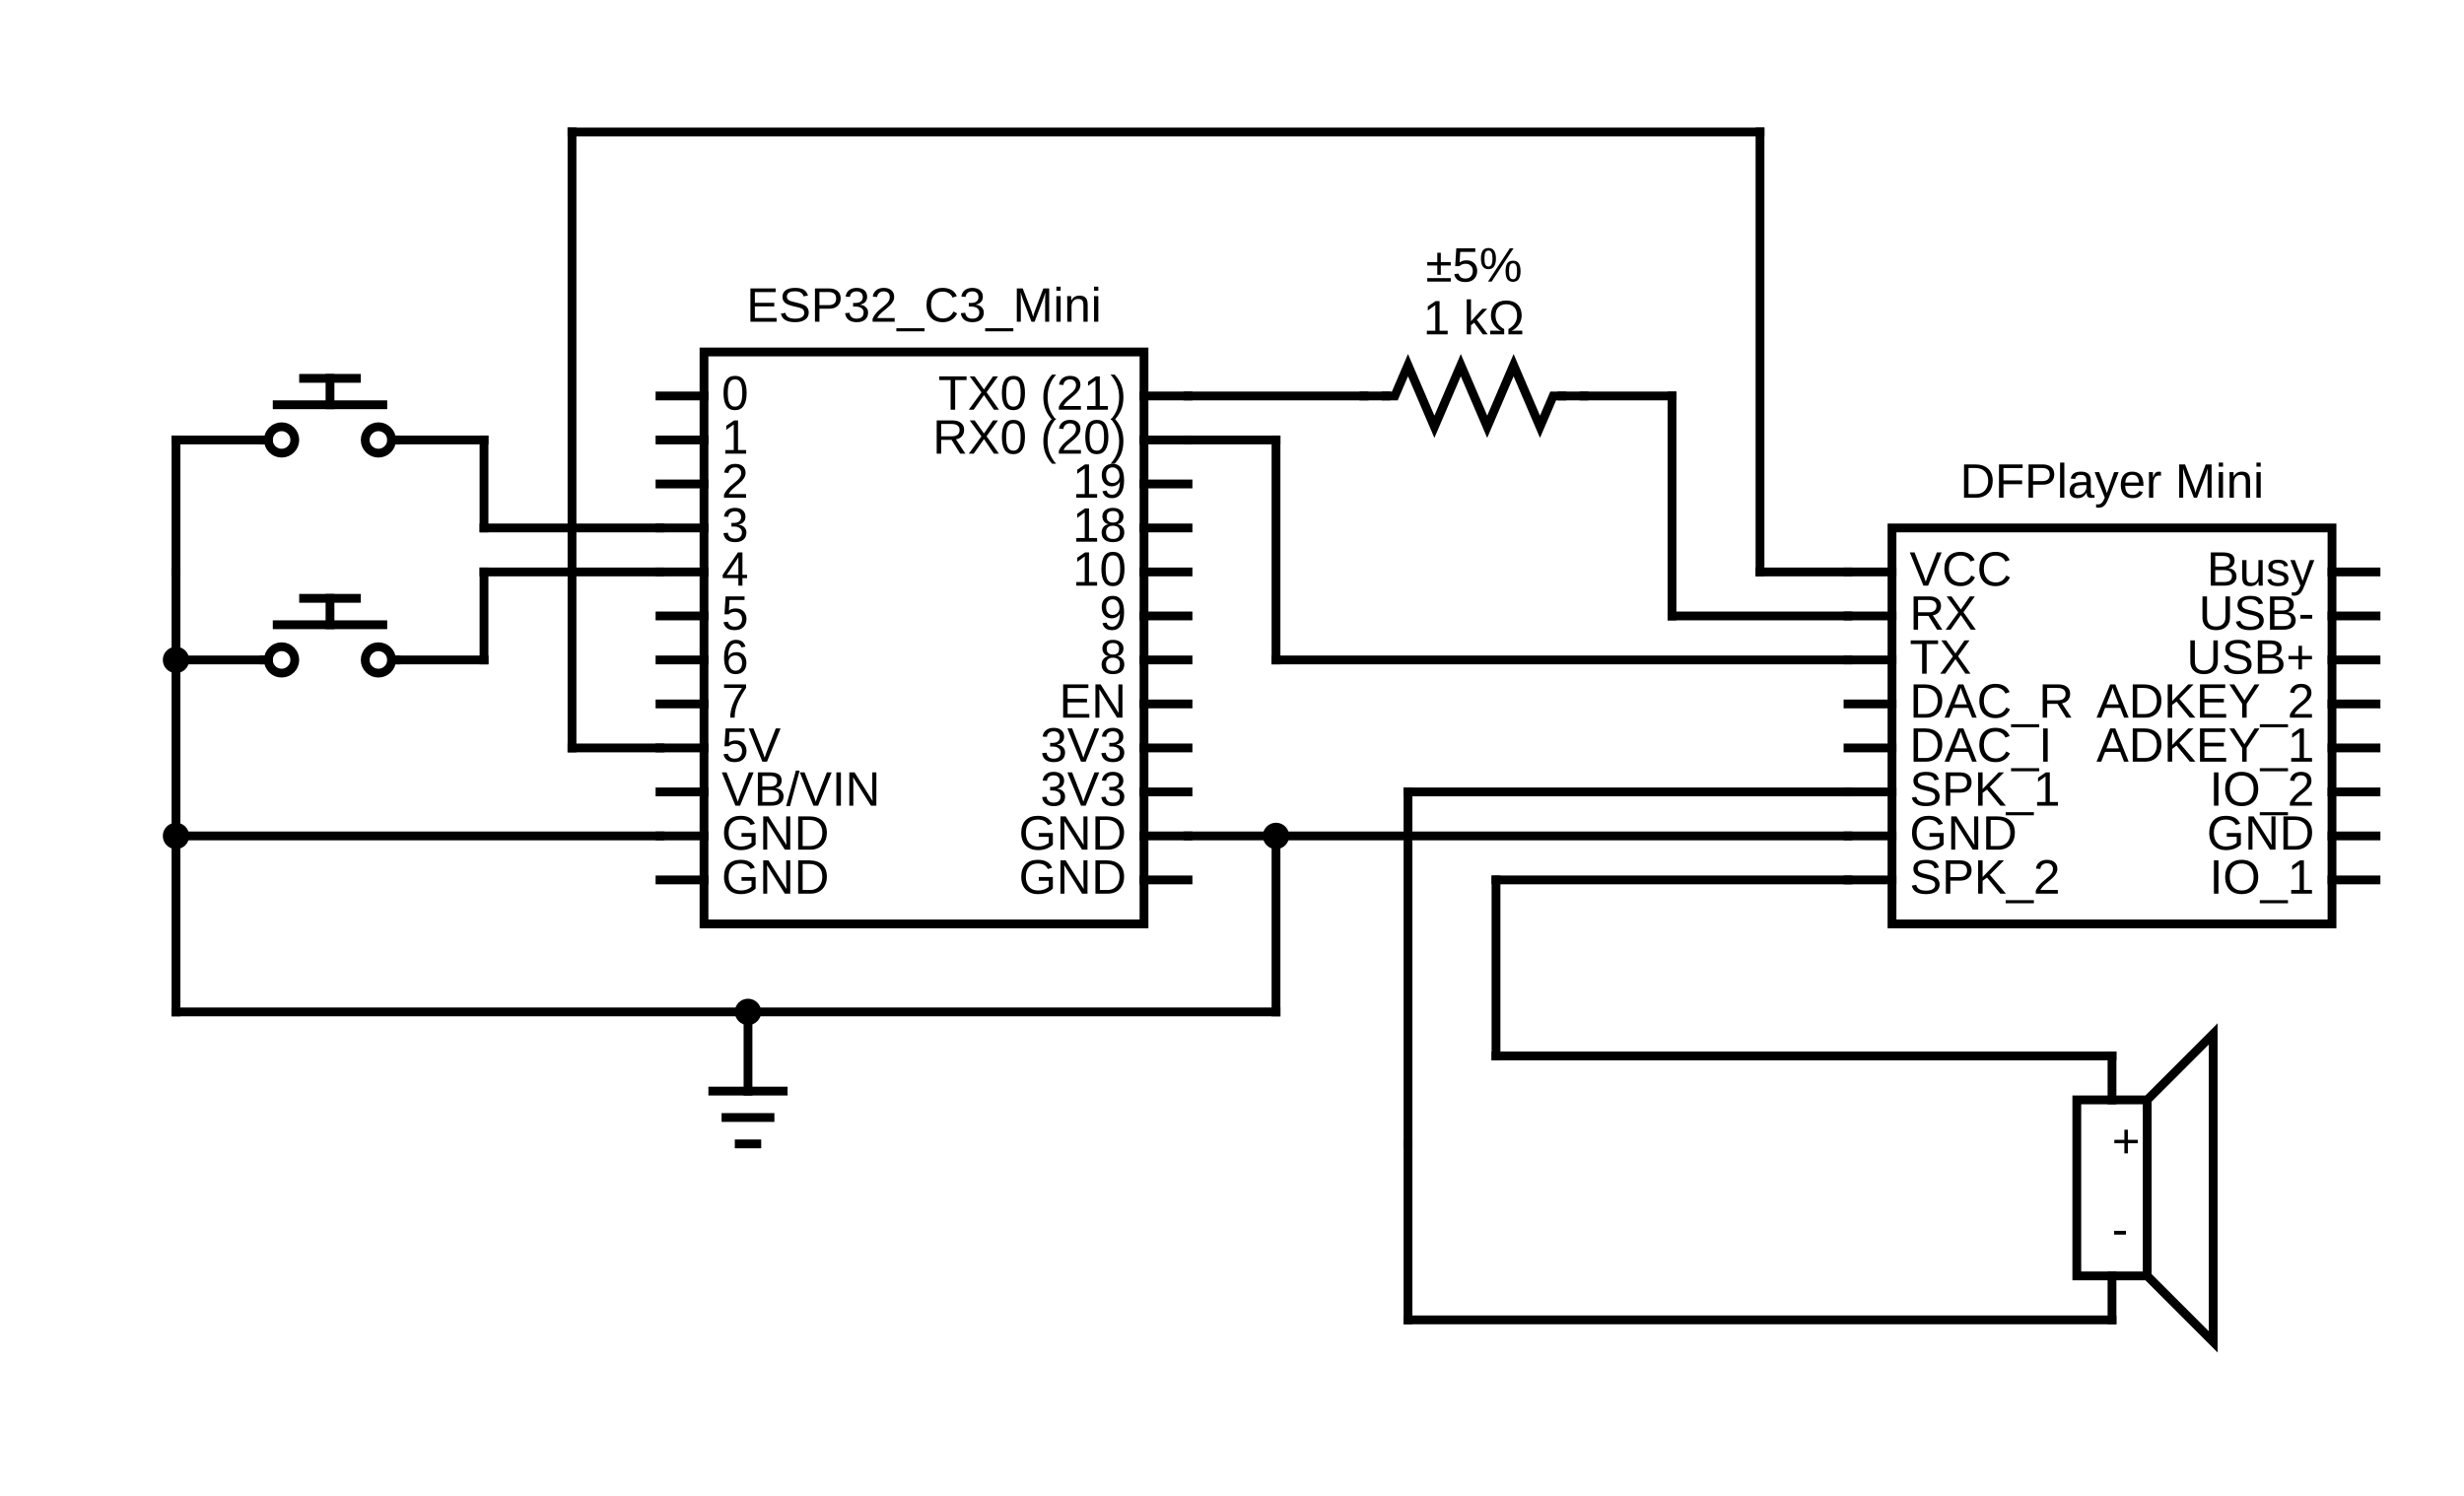
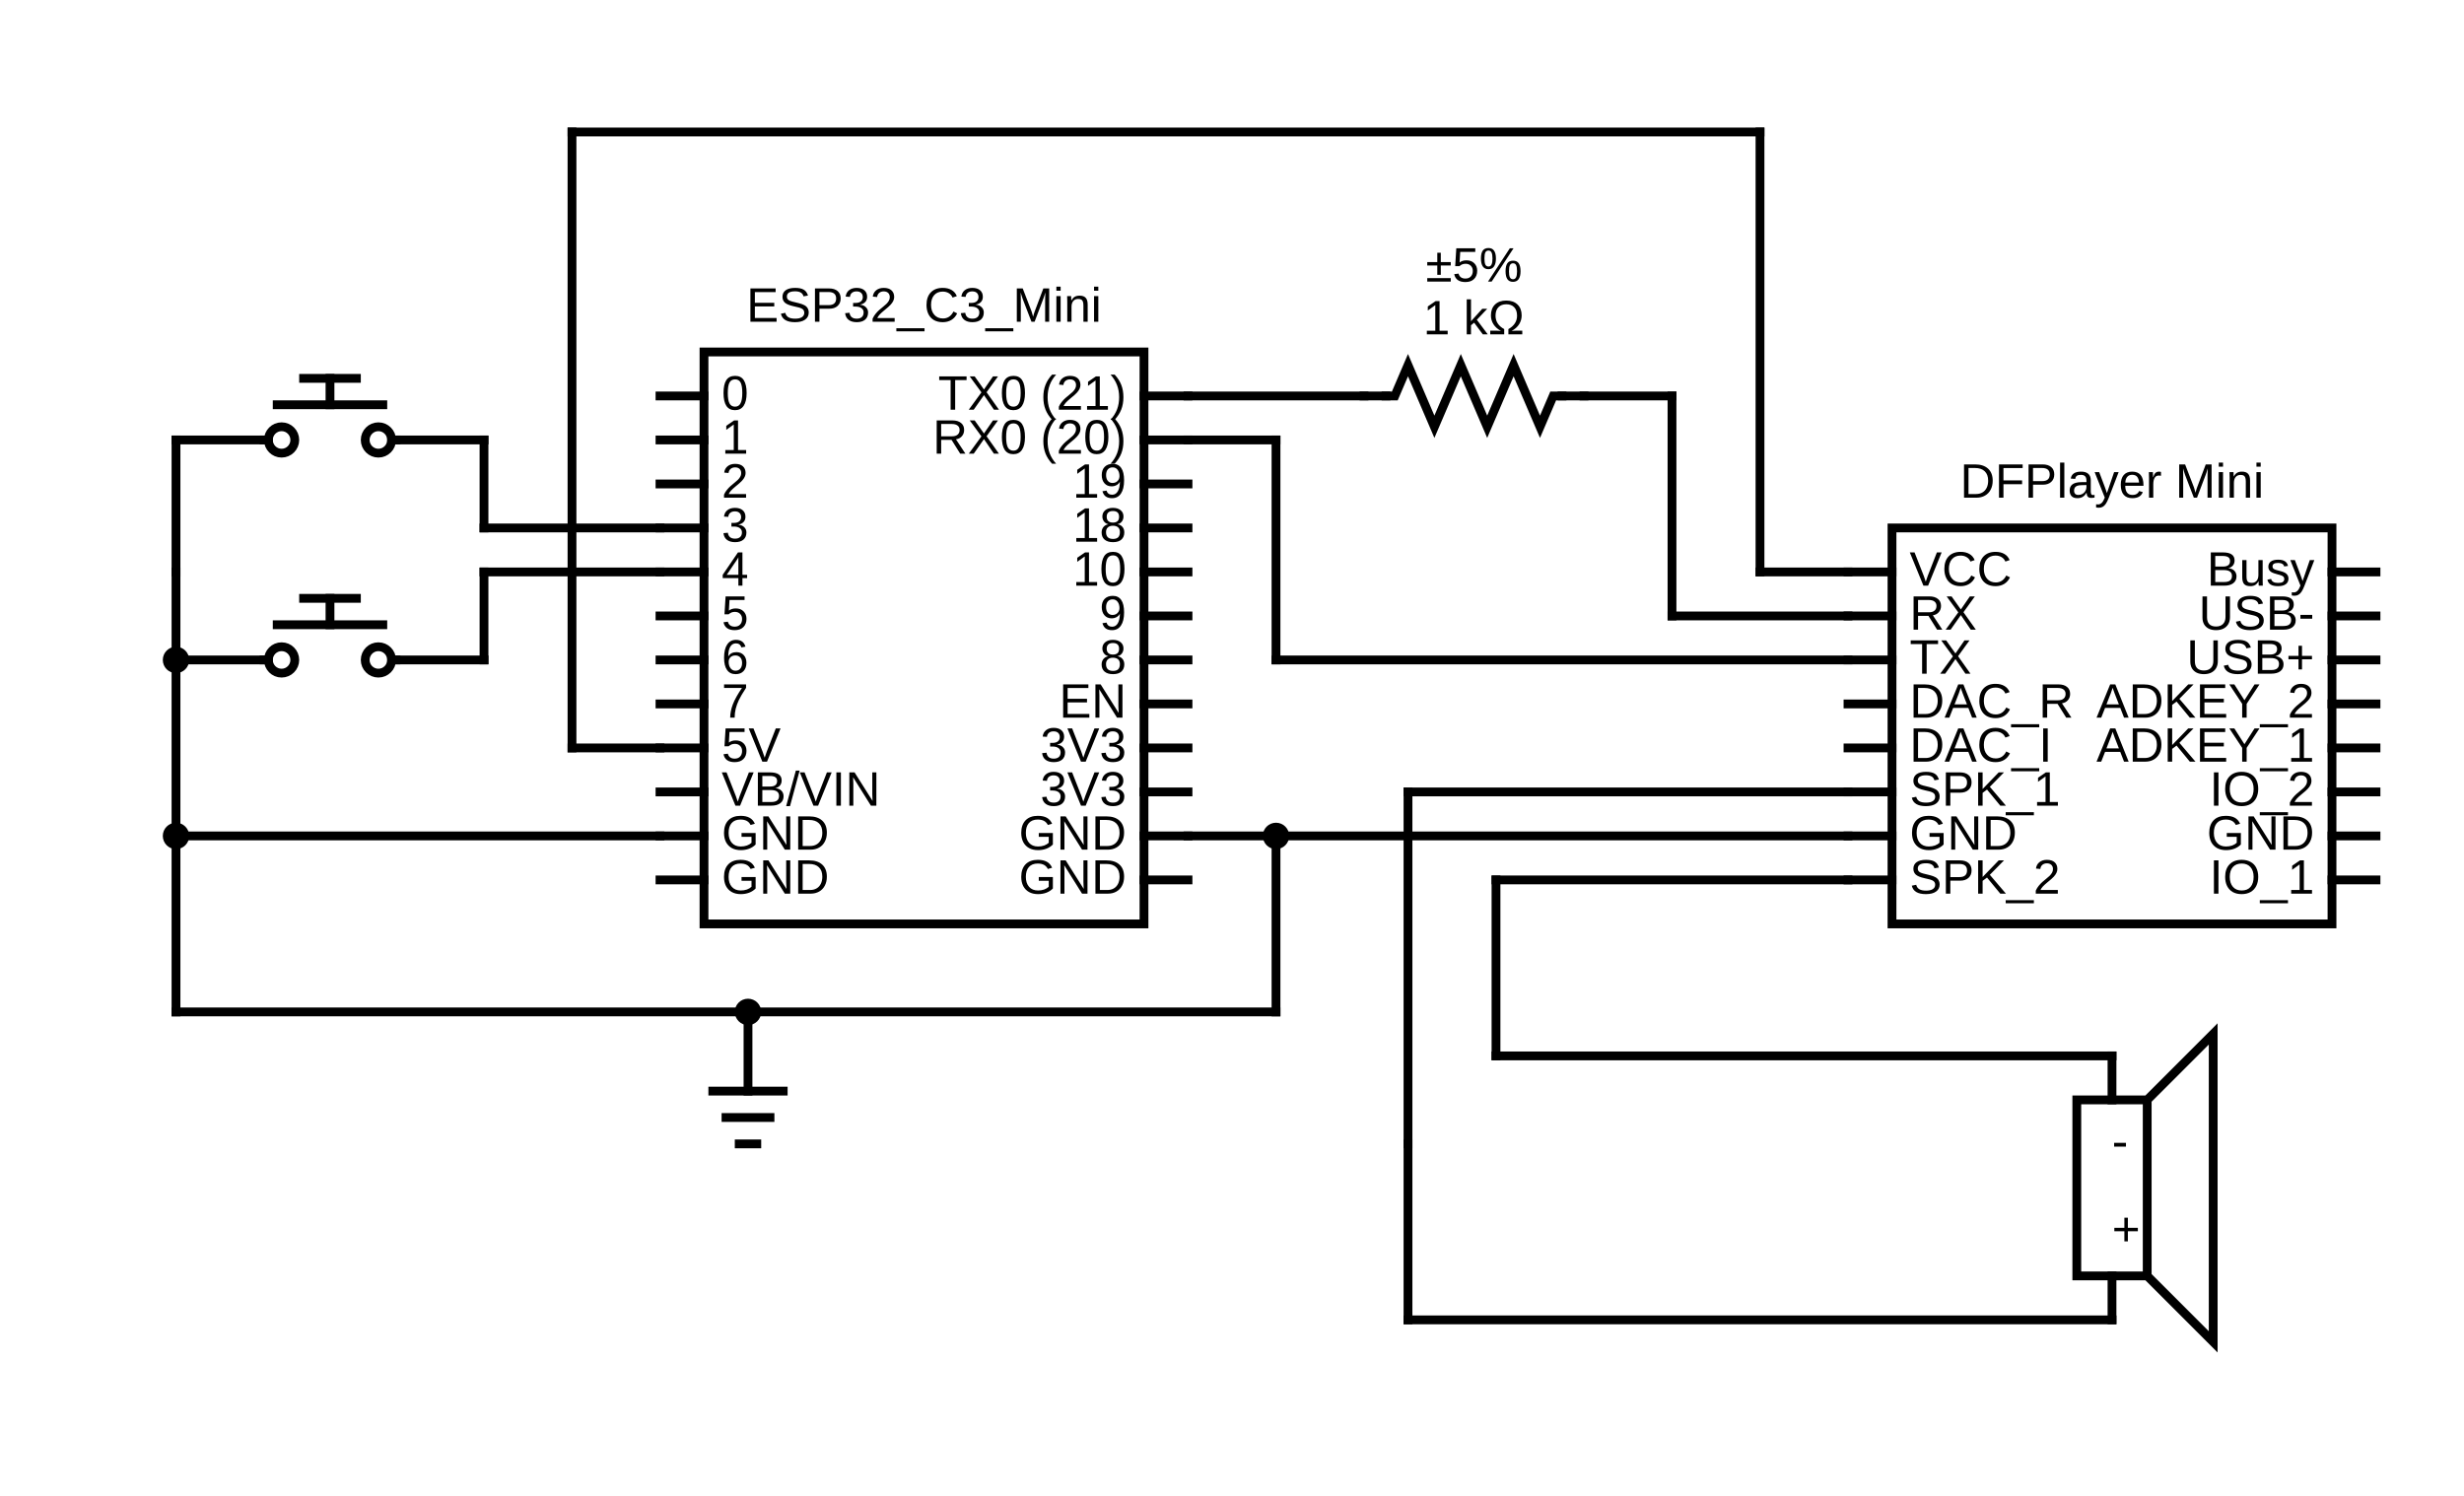
<svg xmlns="http://www.w3.org/2000/svg" version="1.1" width="560" height="340">
  <line x1="400" y1="130" x2="420" y2="130" style="stroke:rgb(0, 0, 0);stroke-linecap:square;stroke-width:2" />
  <line x1="400" y1="30" x2="400" y2="130" style="stroke:rgb(0, 0, 0);stroke-linecap:square;stroke-width:2" />
  <line x1="130" y1="30" x2="400" y2="30" style="stroke:rgb(0, 0, 0);stroke-linecap:square;stroke-width:2" />
  <line x1="130" y1="30" x2="130" y2="170" style="stroke:rgb(0, 0, 0);stroke-linecap:square;stroke-width:2" />
  <line x1="130" y1="170" x2="150" y2="170" style="stroke:rgb(0, 0, 0);stroke-linecap:square;stroke-width:2" />
  <line x1="360" y1="90" x2="380" y2="90" style="stroke:rgb(0, 0, 0);stroke-linecap:square;stroke-width:2" />
  <line x1="90" y1="150" x2="110" y2="150" style="stroke:rgb(0, 0, 0);stroke-linecap:square;stroke-width:2" />
  <line x1="110" y1="130" x2="110" y2="150" style="stroke:rgb(0, 0, 0);stroke-linecap:square;stroke-width:2" />
  <line x1="110" y1="130" x2="150" y2="130" style="stroke:rgb(0, 0, 0);stroke-linecap:square;stroke-width:2" />
  <line x1="290" y1="190" x2="290" y2="230" style="stroke:rgb(0, 0, 0);stroke-linecap:square;stroke-width:2" />
  <line x1="40" y1="230" x2="290" y2="230" style="stroke:rgb(0, 0, 0);stroke-linecap:square;stroke-width:2" />
  <line x1="40" y1="190" x2="40" y2="230" style="stroke:rgb(0, 0, 0);stroke-linecap:square;stroke-width:2" />
  <line x1="340" y1="240" x2="480" y2="240" style="stroke:rgb(0, 0, 0);stroke-linecap:square;stroke-width:2" />
  <line x1="340" y1="200" x2="340" y2="240" style="stroke:rgb(0, 0, 0);stroke-linecap:square;stroke-width:2" />
  <line x1="340" y1="200" x2="420" y2="200" style="stroke:rgb(0, 0, 0);stroke-linecap:square;stroke-width:2" />
  <line x1="320" y1="300" x2="480" y2="300" style="stroke:rgb(0, 0, 0);stroke-linecap:square;stroke-width:2" />
  <line x1="320" y1="260" x2="320" y2="300" style="stroke:rgb(0, 0, 0);stroke-linecap:square;stroke-width:2" />
  <line x1="320" y1="180" x2="320" y2="260" style="stroke:rgb(0, 0, 0);stroke-linecap:square;stroke-width:2" />
  <line x1="320" y1="180" x2="420" y2="180" style="stroke:rgb(0, 0, 0);stroke-linecap:square;stroke-width:2" />
  <line x1="290" y1="150" x2="420" y2="150" style="stroke:rgb(0, 0, 0);stroke-linecap:square;stroke-width:2" />
  <line x1="290" y1="100" x2="290" y2="150" style="stroke:rgb(0, 0, 0);stroke-linecap:square;stroke-width:2" />
  <line x1="270" y1="100" x2="290" y2="100" style="stroke:rgb(0, 0, 0);stroke-linecap:square;stroke-width:2" />
  <line x1="380" y1="140" x2="420" y2="140" style="stroke:rgb(0, 0, 0);stroke-linecap:square;stroke-width:2" />
  <line x1="380" y1="90" x2="380" y2="140" style="stroke:rgb(0, 0, 0);stroke-linecap:square;stroke-width:2" />
  <line x1="270" y1="90" x2="310" y2="90" style="stroke:rgb(0, 0, 0);stroke-linecap:square;stroke-width:2" />
  <line x1="290" y1="190" x2="420" y2="190" style="stroke:rgb(0, 0, 0);stroke-linecap:square;stroke-width:2" />
-   <text x="480" y="260" style="font-family:Arial;font-size:11px;text-anchor:start" dominant-baseline="middle" transform="rotate(0, 480, 260)">+           </text>
+   <text x="480" y="260" style="font-family:Arial;font-size:11px;text-anchor:start" dominant-baseline="middle" transform="rotate(0, 480, 260)">   -   </text>
  <text x="480" y="110" style="font-family:Arial;font-size:11px;text-anchor:middle" dominant-baseline="middle" transform="rotate(0, 480, 110)">DFPlayer Mini</text>
  <rect x="430" y="120" width="100" height="90" style="fill-opacity:0;fill:rgb(0, 0, 0);stroke:rgb(0, 0, 0);stroke-width:2" />
  <line x1="420" y1="130" x2="430" y2="130" style="stroke:rgb(0, 0, 0);stroke-linecap:square;stroke-width:2" />
  <text x="434" y="130" style="font-family:Arial;font-size:11px;text-anchor:start" dominant-baseline="middle" transform="rotate(0, 434, 130)">VCC</text>
  <line x1="530" y1="130" x2="540" y2="130" style="stroke:rgb(0, 0, 0);stroke-linecap:square;stroke-width:2" />
  <text x="526" y="130" style="font-family:Arial;font-size:11px;text-anchor:end" dominant-baseline="middle" transform="rotate(0, 526, 130)">Busy</text>
  <line x1="420" y1="140" x2="430" y2="140" style="stroke:rgb(0, 0, 0);stroke-linecap:square;stroke-width:2" />
  <text x="434" y="140" style="font-family:Arial;font-size:11px;text-anchor:start" dominant-baseline="middle" transform="rotate(0, 434, 140)">RX</text>
  <line x1="530" y1="140" x2="540" y2="140" style="stroke:rgb(0, 0, 0);stroke-linecap:square;stroke-width:2" />
  <text x="526" y="140" style="font-family:Arial;font-size:11px;text-anchor:end" dominant-baseline="middle" transform="rotate(0, 526, 140)">USB-</text>
  <line x1="420" y1="150" x2="430" y2="150" style="stroke:rgb(0, 0, 0);stroke-linecap:square;stroke-width:2" />
  <text x="434" y="150" style="font-family:Arial;font-size:11px;text-anchor:start" dominant-baseline="middle" transform="rotate(0, 434, 150)">TX</text>
  <line x1="530" y1="150" x2="540" y2="150" style="stroke:rgb(0, 0, 0);stroke-linecap:square;stroke-width:2" />
  <text x="526" y="150" style="font-family:Arial;font-size:11px;text-anchor:end" dominant-baseline="middle" transform="rotate(0, 526, 150)">USB+</text>
  <line x1="420" y1="160" x2="430" y2="160" style="stroke:rgb(0, 0, 0);stroke-linecap:square;stroke-width:2" />
  <text x="434" y="160" style="font-family:Arial;font-size:11px;text-anchor:start" dominant-baseline="middle" transform="rotate(0, 434, 160)">DAC_R</text>
  <line x1="530" y1="160" x2="540" y2="160" style="stroke:rgb(0, 0, 0);stroke-linecap:square;stroke-width:2" />
  <text x="526" y="160" style="font-family:Arial;font-size:11px;text-anchor:end" dominant-baseline="middle" transform="rotate(0, 526, 160)">ADKEY_2</text>
  <line x1="420" y1="170" x2="430" y2="170" style="stroke:rgb(0, 0, 0);stroke-linecap:square;stroke-width:2" />
  <text x="434" y="170" style="font-family:Arial;font-size:11px;text-anchor:start" dominant-baseline="middle" transform="rotate(0, 434, 170)">DAC_I</text>
  <line x1="530" y1="170" x2="540" y2="170" style="stroke:rgb(0, 0, 0);stroke-linecap:square;stroke-width:2" />
  <text x="526" y="170" style="font-family:Arial;font-size:11px;text-anchor:end" dominant-baseline="middle" transform="rotate(0, 526, 170)">ADKEY_1</text>
  <line x1="420" y1="180" x2="430" y2="180" style="stroke:rgb(0, 0, 0);stroke-linecap:square;stroke-width:2" />
  <text x="434" y="180" style="font-family:Arial;font-size:11px;text-anchor:start" dominant-baseline="middle" transform="rotate(0, 434, 180)">SPK_1</text>
  <line x1="530" y1="180" x2="540" y2="180" style="stroke:rgb(0, 0, 0);stroke-linecap:square;stroke-width:2" />
  <text x="526" y="180" style="font-family:Arial;font-size:11px;text-anchor:end" dominant-baseline="middle" transform="rotate(0, 526, 180)">IO_2</text>
  <line x1="420" y1="190" x2="430" y2="190" style="stroke:rgb(0, 0, 0);stroke-linecap:square;stroke-width:2" />
  <text x="434" y="190" style="font-family:Arial;font-size:11px;text-anchor:start" dominant-baseline="middle" transform="rotate(0, 434, 190)">GND</text>
  <line x1="530" y1="190" x2="540" y2="190" style="stroke:rgb(0, 0, 0);stroke-linecap:square;stroke-width:2" />
  <text x="526" y="190" style="font-family:Arial;font-size:11px;text-anchor:end" dominant-baseline="middle" transform="rotate(0, 526, 190)">GND</text>
  <line x1="420" y1="200" x2="430" y2="200" style="stroke:rgb(0, 0, 0);stroke-linecap:square;stroke-width:2" />
  <text x="434" y="200" style="font-family:Arial;font-size:11px;text-anchor:start" dominant-baseline="middle" transform="rotate(0, 434, 200)">SPK_2</text>
  <line x1="530" y1="200" x2="540" y2="200" style="stroke:rgb(0, 0, 0);stroke-linecap:square;stroke-width:2" />
  <text x="526" y="200" style="font-family:Arial;font-size:11px;text-anchor:end" dominant-baseline="middle" transform="rotate(0, 526, 200)">IO_1</text>
  <line x1="170" y1="230" x2="170" y2="248" style="stroke:rgb(0, 0, 0);stroke-linecap:square;stroke-width:2" />
  <line x1="162" y1="248" x2="178" y2="248" style="stroke:rgb(0, 0, 0);stroke-linecap:square;stroke-width:2" />
  <line x1="165" y1="254" x2="175" y2="254" style="stroke:rgb(0, 0, 0);stroke-linecap:square;stroke-width:2" />
  <line x1="168" y1="260" x2="172" y2="260" style="stroke:rgb(0, 0, 0);stroke-linecap:square;stroke-width:2" />
  <line x1="40" y1="100" x2="60" y2="100" style="stroke:rgb(0, 0, 0);stroke-linecap:square;stroke-width:2" />
  <line x1="40" y1="100" x2="40" y2="130" style="stroke:rgb(0, 0, 0);stroke-linecap:square;stroke-width:2" />
  <line x1="40" y1="150" x2="60" y2="150" style="stroke:rgb(0, 0, 0);stroke-linecap:square;stroke-width:2" />
  <line x1="40" y1="190" x2="150" y2="190" style="stroke:rgb(0, 0, 0);stroke-linecap:square;stroke-width:2" />
  <line x1="90" y1="100" x2="110" y2="100" style="stroke:rgb(0, 0, 0);stroke-linecap:square;stroke-width:2" />
  <line x1="110" y1="100" x2="110" y2="120" style="stroke:rgb(0, 0, 0);stroke-linecap:square;stroke-width:2" />
  <line x1="110" y1="120" x2="150" y2="120" style="stroke:rgb(0, 0, 0);stroke-linecap:square;stroke-width:2" />
  <line x1="60" y1="150" x2="61" y2="150" style="stroke:rgb(0, 0, 0);stroke-linecap:square;stroke-width:2" />
  <line x1="89" y1="150" x2="90" y2="150" style="stroke:rgb(0, 0, 0);stroke-linecap:square;stroke-width:2" />
  <ellipse cx="64" cy="150" rx="3" ry="3" style="fill-opacity:0;fill:rgb(0, 0, 0);stroke:rgb(0, 0, 0);stroke-width:2" />
  <ellipse cx="86" cy="150" rx="3" ry="3" style="fill-opacity:0;fill:rgb(0, 0, 0);stroke:rgb(0, 0, 0);stroke-width:2" />
  <line x1="63" y1="142" x2="87" y2="142" style="stroke:rgb(0, 0, 0);stroke-linecap:square;stroke-width:2" />
  <line x1="69" y1="136" x2="81" y2="136" style="stroke:rgb(0, 0, 0);stroke-linecap:square;stroke-width:2" />
  <line x1="75" y1="136" x2="75" y2="142" style="stroke:rgb(0, 0, 0);stroke-linecap:square;stroke-width:2" />
  <line x1="60" y1="100" x2="61" y2="100" style="stroke:rgb(0, 0, 0);stroke-linecap:square;stroke-width:2" />
  <line x1="89" y1="100" x2="90" y2="100" style="stroke:rgb(0, 0, 0);stroke-linecap:square;stroke-width:2" />
  <ellipse cx="64" cy="100" rx="3" ry="3" style="fill-opacity:0;fill:rgb(0, 0, 0);stroke:rgb(0, 0, 0);stroke-width:2" />
  <ellipse cx="86" cy="100" rx="3" ry="3" style="fill-opacity:0;fill:rgb(0, 0, 0);stroke:rgb(0, 0, 0);stroke-width:2" />
  <line x1="63" y1="92" x2="87" y2="92" style="stroke:rgb(0, 0, 0);stroke-linecap:square;stroke-width:2" />
  <line x1="69" y1="86" x2="81" y2="86" style="stroke:rgb(0, 0, 0);stroke-linecap:square;stroke-width:2" />
  <line x1="75" y1="86" x2="75" y2="92" style="stroke:rgb(0, 0, 0);stroke-linecap:square;stroke-width:2" />
  <line x1="270" y1="190" x2="290" y2="190" style="stroke:rgb(0, 0, 0);stroke-linecap:square;stroke-width:2" />
-   <text x="480" y="280" style="font-family:Arial;font-size:11px;text-anchor:start" dominant-baseline="middle" transform="rotate(0, 480, 280)">-</text>
+   <text x="480" y="280" style="font-family:Arial;font-size:11px;text-anchor:start" dominant-baseline="middle" transform="rotate(0, 480, 280)">+</text>
  <line x1="480" y1="240" x2="480" y2="250" style="stroke:rgb(0, 0, 0);stroke-linecap:square;stroke-width:2" />
  <line x1="480" y1="290" x2="480" y2="300" style="stroke:rgb(0, 0, 0);stroke-linecap:square;stroke-width:2" />
  <path d="M 480,250 L 488,250 L 503,235 L 503,305 L 488,290 L 488,250 L 472,250 L 472,290 L 488,290" style="fill-opacity:0;fill:rgb(0, 0, 0);stroke:rgb(0, 0, 0);stroke-linecap:square;stroke-width:2" />
  <line x1="40" y1="130" x2="40" y2="190" style="stroke:rgb(0, 0, 0);stroke-linecap:square;stroke-width:2" />
  <line x1="310" y1="90" x2="315" y2="90" style="stroke:rgb(0, 0, 0);stroke-linecap:square;stroke-width:2" />
  <line x1="355" y1="90" x2="360" y2="90" style="stroke:rgb(0, 0, 0);stroke-linecap:square;stroke-width:2" />
  <path d="M 315,90 L 317,90 L 320,83 L 326,97 L 332,83 L 338,97 L 344,83 L 350,97 L 353,90 L 355,90" style="fill-opacity:0;fill:rgb(0, 0, 0);stroke:rgb(0, 0, 0);stroke-linecap:square;stroke-width:2" />
  <text x="335" y="76" style="font-family:Arial;font-size:11px;text-anchor:middle" dominant-baseline="baseline" transform="rotate(0, 335, 76)">1 kΩ</text>
  <text x="335" y="64" style="font-family:Arial;font-size:11px;text-anchor:middle" dominant-baseline="baseline" transform="rotate(0, 335, 64)">±5%</text>
  <text x="210" y="70" style="font-family:Arial;font-size:11px;text-anchor:middle" dominant-baseline="middle" transform="rotate(0, 210, 70)">ESP32_C3_Mini</text>
  <rect x="160" y="80" width="100" height="130" style="fill-opacity:0;fill:rgb(0, 0, 0);stroke:rgb(0, 0, 0);stroke-width:2" />
  <line x1="150" y1="90" x2="160" y2="90" style="stroke:rgb(0, 0, 0);stroke-linecap:square;stroke-width:2" />
  <text x="164" y="90" style="font-family:Arial;font-size:11px;text-anchor:start" dominant-baseline="middle" transform="rotate(0, 164, 90)">0</text>
  <line x1="260" y1="90" x2="270" y2="90" style="stroke:rgb(0, 0, 0);stroke-linecap:square;stroke-width:2" />
  <text x="256" y="90" style="font-family:Arial;font-size:11px;text-anchor:end" dominant-baseline="middle" transform="rotate(0, 256, 90)">TX0 (21)</text>
  <line x1="150" y1="100" x2="160" y2="100" style="stroke:rgb(0, 0, 0);stroke-linecap:square;stroke-width:2" />
  <text x="164" y="100" style="font-family:Arial;font-size:11px;text-anchor:start" dominant-baseline="middle" transform="rotate(0, 164, 100)">1</text>
  <line x1="260" y1="100" x2="270" y2="100" style="stroke:rgb(0, 0, 0);stroke-linecap:square;stroke-width:2" />
  <text x="256" y="100" style="font-family:Arial;font-size:11px;text-anchor:end" dominant-baseline="middle" transform="rotate(0, 256, 100)">RX0 (20)</text>
  <line x1="150" y1="110" x2="160" y2="110" style="stroke:rgb(0, 0, 0);stroke-linecap:square;stroke-width:2" />
  <text x="164" y="110" style="font-family:Arial;font-size:11px;text-anchor:start" dominant-baseline="middle" transform="rotate(0, 164, 110)">2</text>
  <line x1="260" y1="110" x2="270" y2="110" style="stroke:rgb(0, 0, 0);stroke-linecap:square;stroke-width:2" />
  <text x="256" y="110" style="font-family:Arial;font-size:11px;text-anchor:end" dominant-baseline="middle" transform="rotate(0, 256, 110)">19</text>
  <line x1="150" y1="120" x2="160" y2="120" style="stroke:rgb(0, 0, 0);stroke-linecap:square;stroke-width:2" />
  <text x="164" y="120" style="font-family:Arial;font-size:11px;text-anchor:start" dominant-baseline="middle" transform="rotate(0, 164, 120)">3</text>
  <line x1="260" y1="120" x2="270" y2="120" style="stroke:rgb(0, 0, 0);stroke-linecap:square;stroke-width:2" />
  <text x="256" y="120" style="font-family:Arial;font-size:11px;text-anchor:end" dominant-baseline="middle" transform="rotate(0, 256, 120)">18</text>
  <line x1="150" y1="130" x2="160" y2="130" style="stroke:rgb(0, 0, 0);stroke-linecap:square;stroke-width:2" />
  <text x="164" y="130" style="font-family:Arial;font-size:11px;text-anchor:start" dominant-baseline="middle" transform="rotate(0, 164, 130)">4</text>
  <line x1="260" y1="130" x2="270" y2="130" style="stroke:rgb(0, 0, 0);stroke-linecap:square;stroke-width:2" />
  <text x="256" y="130" style="font-family:Arial;font-size:11px;text-anchor:end" dominant-baseline="middle" transform="rotate(0, 256, 130)">10</text>
  <line x1="150" y1="140" x2="160" y2="140" style="stroke:rgb(0, 0, 0);stroke-linecap:square;stroke-width:2" />
  <text x="164" y="140" style="font-family:Arial;font-size:11px;text-anchor:start" dominant-baseline="middle" transform="rotate(0, 164, 140)">5</text>
  <line x1="260" y1="140" x2="270" y2="140" style="stroke:rgb(0, 0, 0);stroke-linecap:square;stroke-width:2" />
  <text x="256" y="140" style="font-family:Arial;font-size:11px;text-anchor:end" dominant-baseline="middle" transform="rotate(0, 256, 140)">9</text>
  <line x1="150" y1="150" x2="160" y2="150" style="stroke:rgb(0, 0, 0);stroke-linecap:square;stroke-width:2" />
  <text x="164" y="150" style="font-family:Arial;font-size:11px;text-anchor:start" dominant-baseline="middle" transform="rotate(0, 164, 150)">6</text>
  <line x1="260" y1="150" x2="270" y2="150" style="stroke:rgb(0, 0, 0);stroke-linecap:square;stroke-width:2" />
  <text x="256" y="150" style="font-family:Arial;font-size:11px;text-anchor:end" dominant-baseline="middle" transform="rotate(0, 256, 150)">8</text>
  <line x1="150" y1="160" x2="160" y2="160" style="stroke:rgb(0, 0, 0);stroke-linecap:square;stroke-width:2" />
  <text x="164" y="160" style="font-family:Arial;font-size:11px;text-anchor:start" dominant-baseline="middle" transform="rotate(0, 164, 160)">7</text>
  <line x1="260" y1="160" x2="270" y2="160" style="stroke:rgb(0, 0, 0);stroke-linecap:square;stroke-width:2" />
  <text x="256" y="160" style="font-family:Arial;font-size:11px;text-anchor:end" dominant-baseline="middle" transform="rotate(0, 256, 160)">EN</text>
  <line x1="150" y1="170" x2="160" y2="170" style="stroke:rgb(0, 0, 0);stroke-linecap:square;stroke-width:2" />
  <text x="164" y="170" style="font-family:Arial;font-size:11px;text-anchor:start" dominant-baseline="middle" transform="rotate(0, 164, 170)">5V</text>
  <line x1="260" y1="170" x2="270" y2="170" style="stroke:rgb(0, 0, 0);stroke-linecap:square;stroke-width:2" />
  <text x="256" y="170" style="font-family:Arial;font-size:11px;text-anchor:end" dominant-baseline="middle" transform="rotate(0, 256, 170)">3V3</text>
  <line x1="150" y1="180" x2="160" y2="180" style="stroke:rgb(0, 0, 0);stroke-linecap:square;stroke-width:2" />
  <text x="164" y="180" style="font-family:Arial;font-size:11px;text-anchor:start" dominant-baseline="middle" transform="rotate(0, 164, 180)">VB/VIN</text>
  <line x1="260" y1="180" x2="270" y2="180" style="stroke:rgb(0, 0, 0);stroke-linecap:square;stroke-width:2" />
  <text x="256" y="180" style="font-family:Arial;font-size:11px;text-anchor:end" dominant-baseline="middle" transform="rotate(0, 256, 180)">3V3</text>
  <line x1="150" y1="190" x2="160" y2="190" style="stroke:rgb(0, 0, 0);stroke-linecap:square;stroke-width:2" />
  <text x="164" y="190" style="font-family:Arial;font-size:11px;text-anchor:start" dominant-baseline="middle" transform="rotate(0, 164, 190)">GND</text>
  <line x1="260" y1="190" x2="270" y2="190" style="stroke:rgb(0, 0, 0);stroke-linecap:square;stroke-width:2" />
  <text x="256" y="190" style="font-family:Arial;font-size:11px;text-anchor:end" dominant-baseline="middle" transform="rotate(0, 256, 190)">GND</text>
  <line x1="150" y1="200" x2="160" y2="200" style="stroke:rgb(0, 0, 0);stroke-linecap:square;stroke-width:2" />
  <text x="164" y="200" style="font-family:Arial;font-size:11px;text-anchor:start" dominant-baseline="middle" transform="rotate(0, 164, 200)">GND</text>
  <line x1="260" y1="200" x2="270" y2="200" style="stroke:rgb(0, 0, 0);stroke-linecap:square;stroke-width:2" />
  <text x="256" y="200" style="font-family:Arial;font-size:11px;text-anchor:end" dominant-baseline="middle" transform="rotate(0, 256, 200)">GND</text>
  <ellipse cx="290" cy="190" rx="2" ry="2" style="fill-opacity:1;fill:rgb(0, 0, 0);stroke:rgb(0, 0, 0);stroke-width:2" />
  <ellipse cx="170" cy="230" rx="2" ry="2" style="fill-opacity:1;fill:rgb(0, 0, 0);stroke:rgb(0, 0, 0);stroke-width:2" />
  <ellipse cx="40" cy="190" rx="2" ry="2" style="fill-opacity:1;fill:rgb(0, 0, 0);stroke:rgb(0, 0, 0);stroke-width:2" />
  <ellipse cx="40" cy="150" rx="2" ry="2" style="fill-opacity:1;fill:rgb(0, 0, 0);stroke:rgb(0, 0, 0);stroke-width:2" />
</svg>
